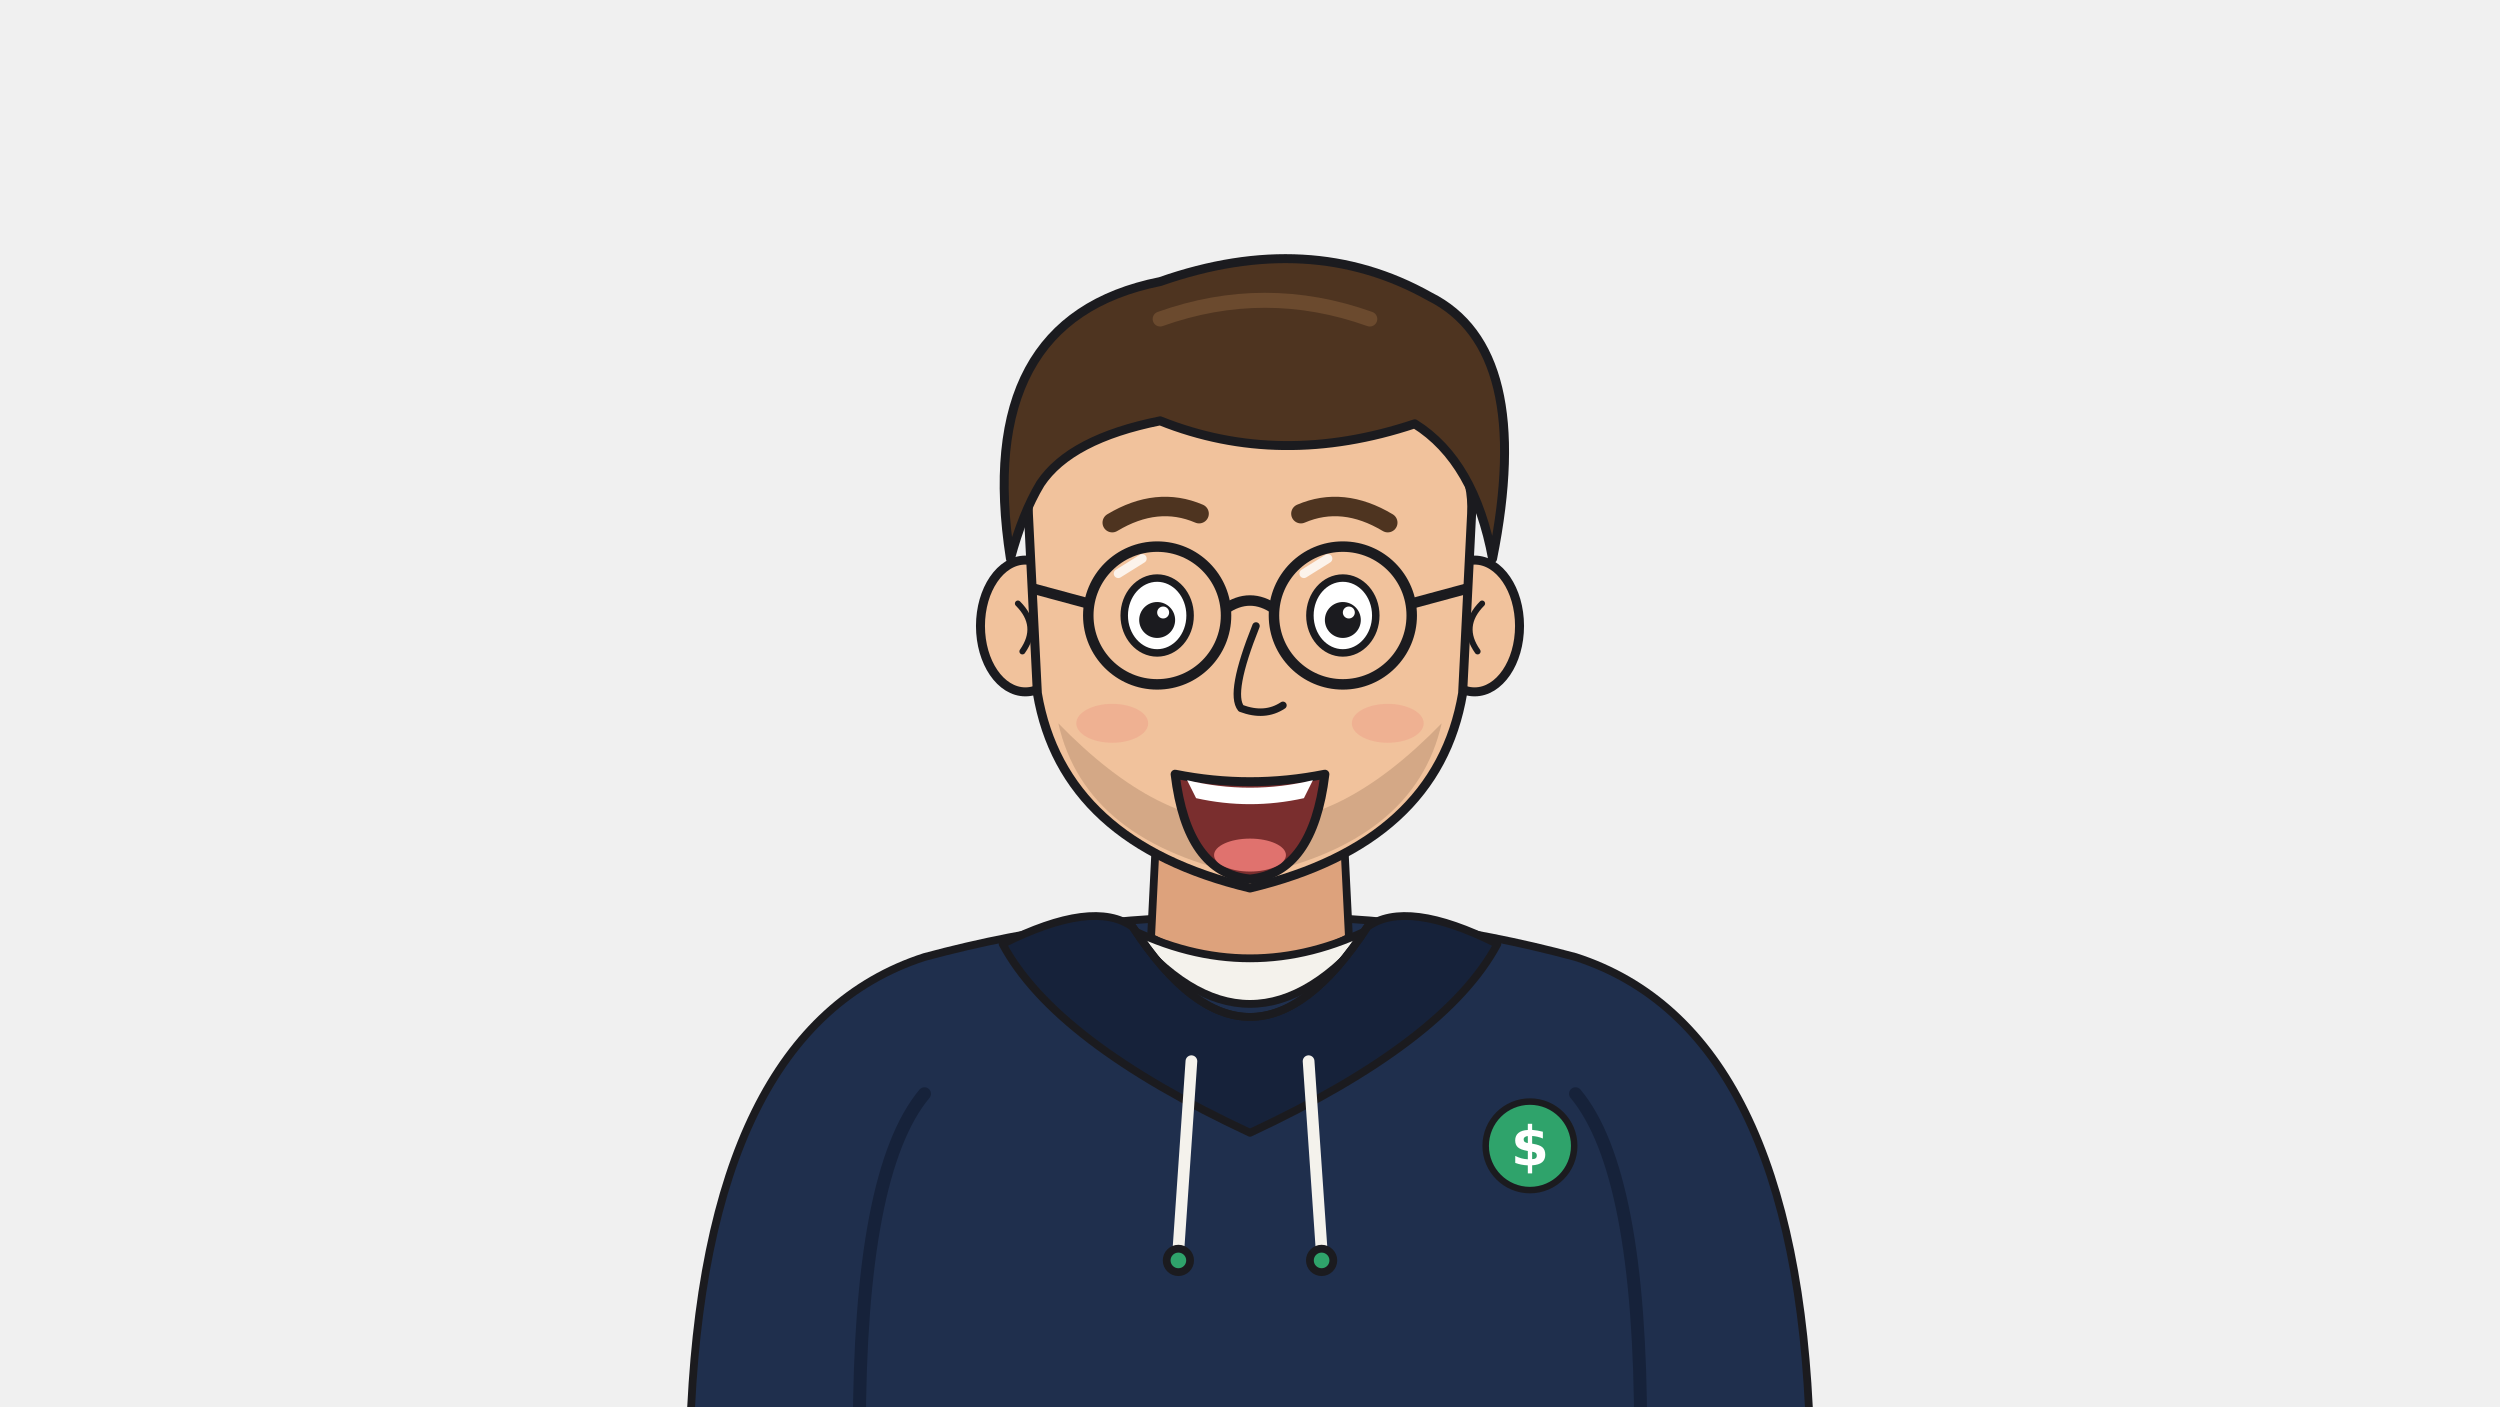
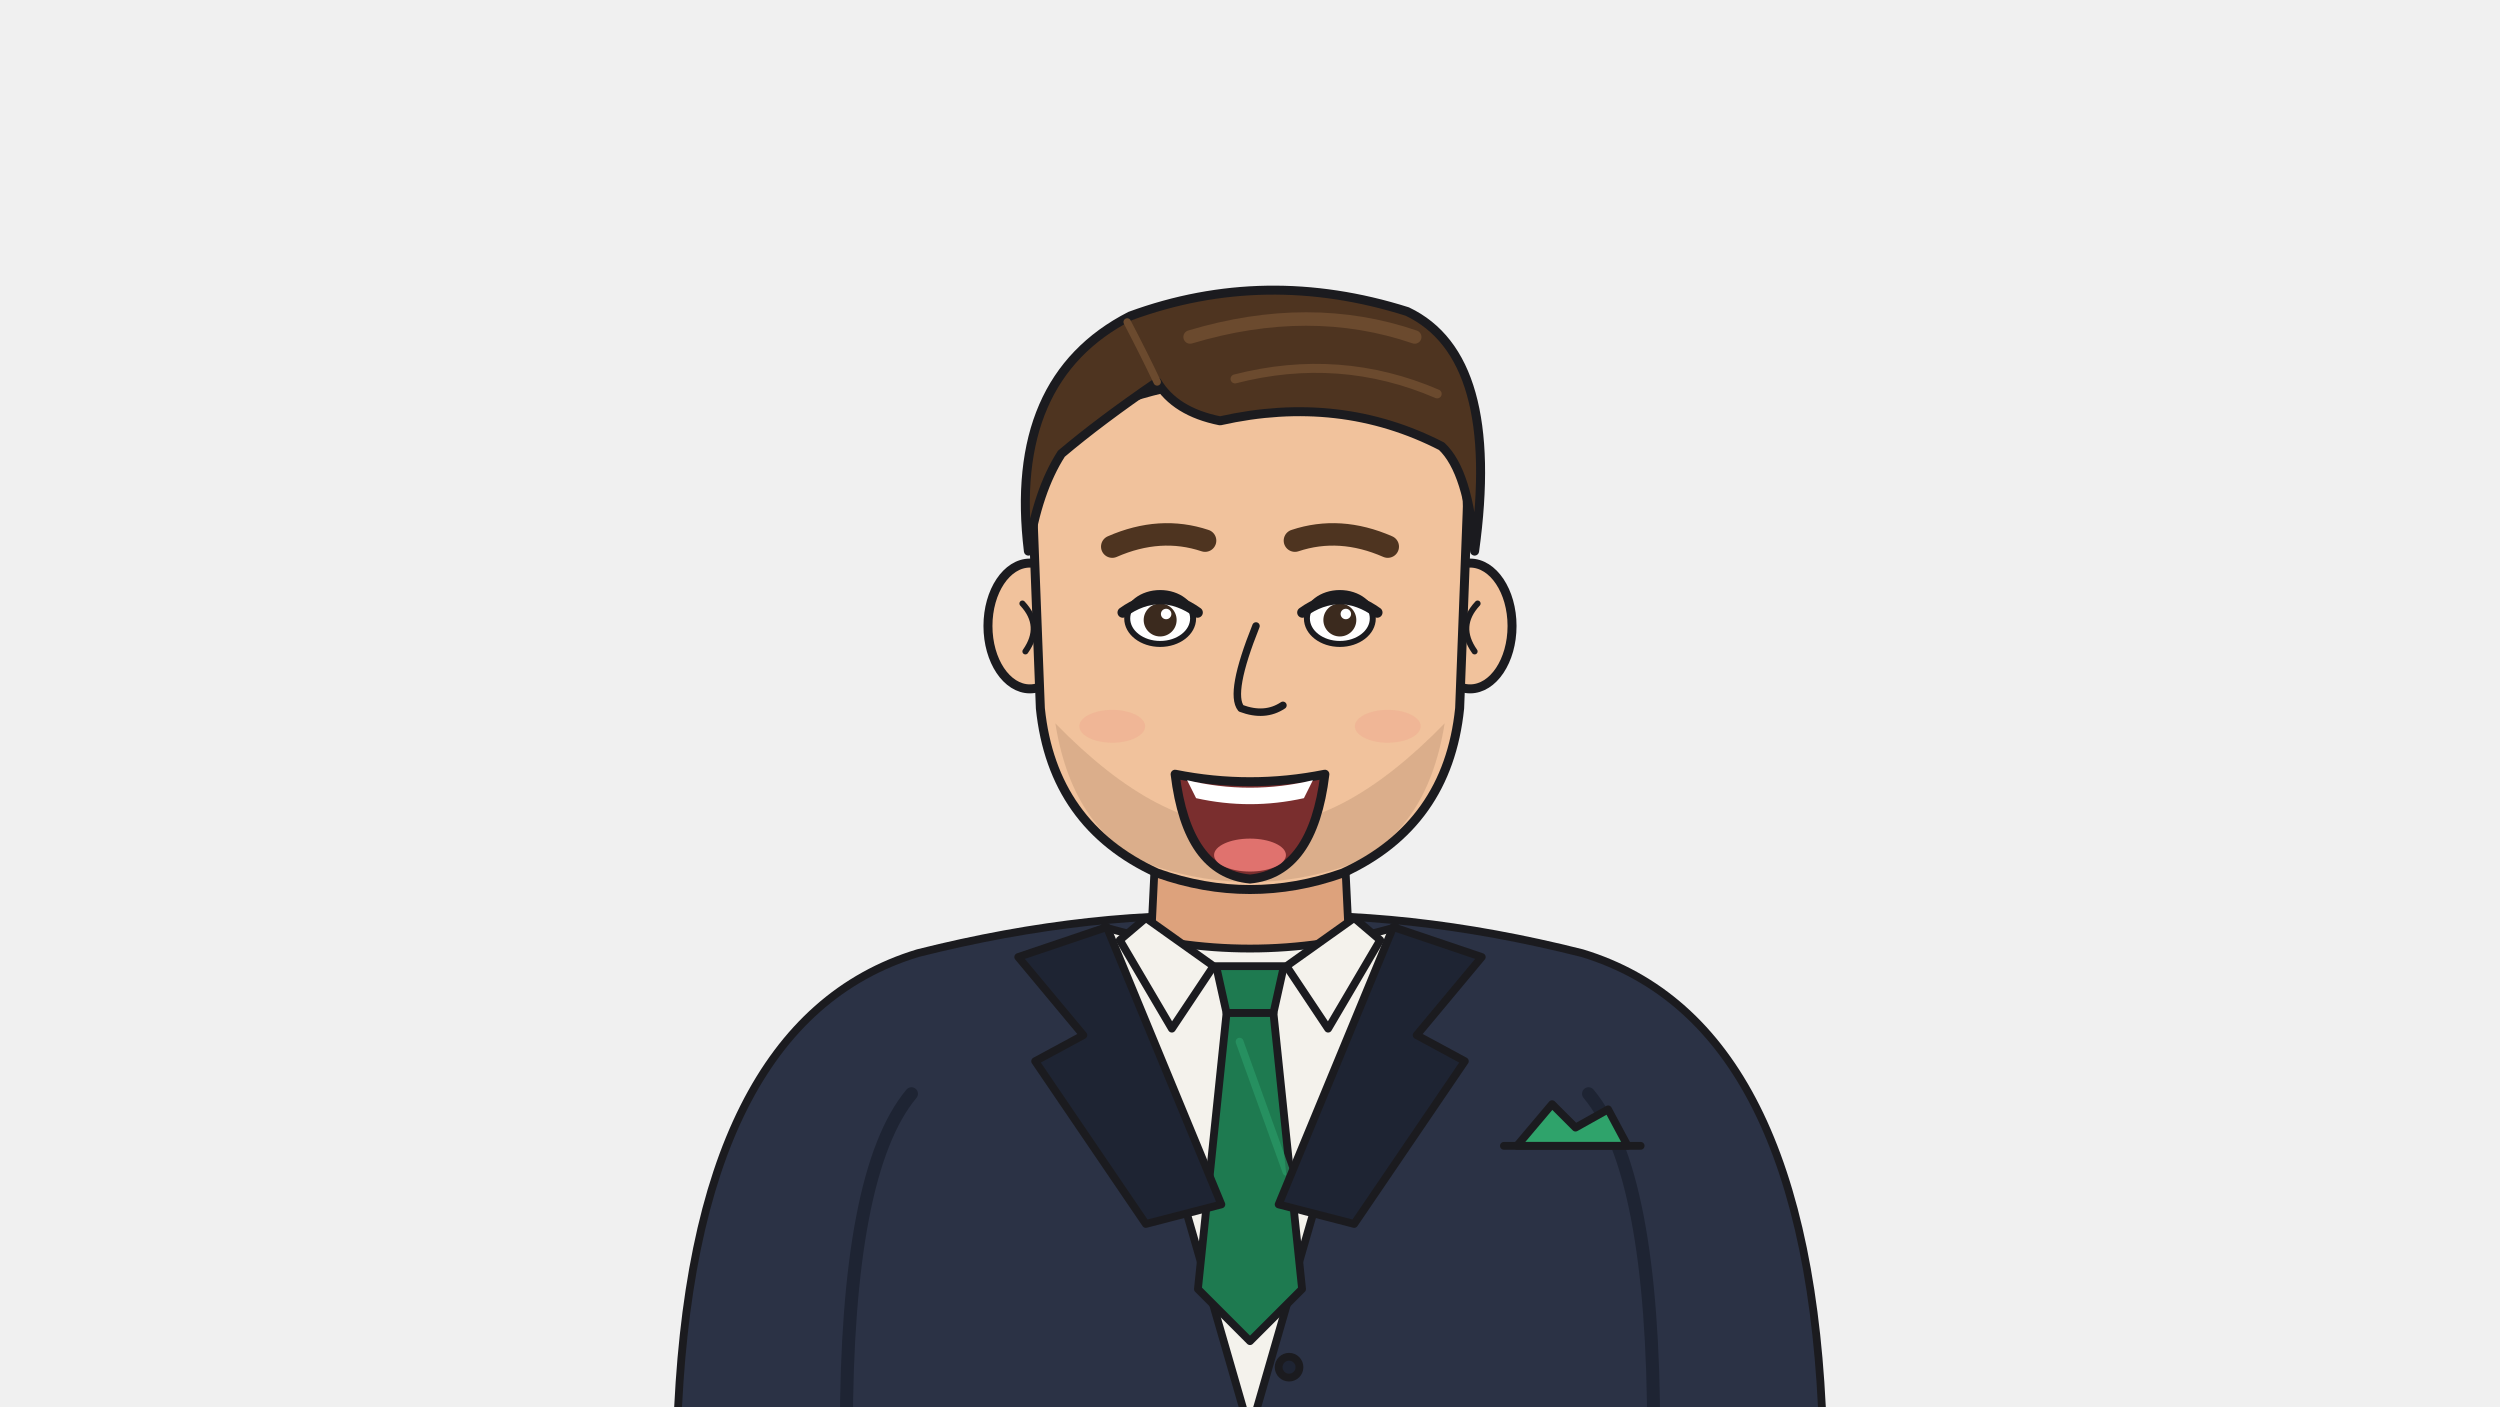
<svg xmlns="http://www.w3.org/2000/svg" width="1920" height="1080" viewBox="0 0 1920 1080">
  <g stroke="#1B1B1F" stroke-width="6" stroke-linejoin="round" stroke-linecap="round">
-     <path d="M530 1100 Q540 790 710 735 Q840 700 960 705              Q1080 700 1210 735 Q1380 790 1390 1100 Z" fill="#1F2F4D" />
-     <path d="M660 1100 Q660 900 710 840" fill="none" stroke="#16223A" stroke-width="10" />
-     <path d="M1260 1100 Q1260 900 1210 840" fill="none" stroke="#16223A" stroke-width="10" />
-     <path d="M888 640 L884 720 Q960 760 1036 720 L1032 640 Z" fill="#DDA27C" />
-     <path d="M865 712 Q960 830 1055 712 Q960 760 865 712 Z" fill="#F4F2EC" />
-     <path d="M770 725 Q840 690 870 712 Q960 850 1050 712              Q1080 690 1150 725 Q1110 800 960 870 Q810 800 770 725 Z" fill="#16223A" />
-     <path d="M870 712 Q960 850 1050 712" fill="none" />
-     <path d="M915 815 L905 960" fill="none" stroke="#F4F2EC" stroke-width="9" />
-     <path d="M1005 815 L1015 960" fill="none" stroke="#F4F2EC" stroke-width="9" />
-     <circle cx="905" cy="968" r="9" fill="#2FA36B" />
-     <circle cx="1015" cy="968" r="9" fill="#2FA36B" />
-     <circle cx="1175" cy="880" r="34" fill="#2FA36B" stroke-width="5" />
-     <text x="1175" y="895" font-family="DejaVu Sans" font-weight="bold" font-size="42" text-anchor="middle" fill="#FFFFFF" stroke="none">$</text>
+     <path d="M520 1100 Q530 785 705 732 Q840 698 960 704              Q1080 698 1215 732 Q1390 785 1400 1100 Z" fill="#2B3245" />
+     <path d="M650 1100 Q650 900 700 840" fill="none" stroke="#1E2433" stroke-width="10" />
+     <path d="M1270 1100 Q1270 900 1220 840" fill="none" stroke="#1E2433" stroke-width="10" />
+     <path d="M888 640 L884 722 Q960 760 1036 722 L1032 640 Z" fill="#DDA27C" />
+     <path d="M848 712 L960 1100 L1072 712 Q960 745 848 712 Z" fill="#F4F2EC" />
+     <path d="M934 742 L986 742 L978 778 L942 778 Z" fill="#1E7A50" />
+     <path d="M942 778 L978 778 L1000 990 L960 1030 L920 990 Z" fill="#1E7A50" />
+     <path d="M952 800 L988 900" fill="none" stroke="#2A9A67" stroke-width="6" opacity="0.7" />
+     <path d="M880 705 L932 742 L900 790 L860 722 Z" fill="#F4F2EC" />
+     <path d="M1040 705 L988 742 L1020 790 L1060 722 Z" fill="#F4F2EC" />
+     <polygon points="850 712 938 925 880 940 795 815 832 795 782 735" fill="#1E2433" />
+     <polygon points="1070 712 982 925 1040 940 1125 815 1088 795 1138 735" fill="#1E2433" />
+     <path d="M1165 880 L1250 880 L1235 852 L1210 866 L1192 848 Z" fill="#2FA36B" />
+     <path d="M1155 880 L1260 880" fill="none" />
+     <circle cx="990" cy="1050" r="8" fill="#1E2433" />
  </g>
  <g transform="translate(0 25) translate(960 450) scale(1.15) translate(-960 -450)">
    <g stroke="#1B1B1F" stroke-width="6" stroke-linejoin="round" stroke-linecap="round">
-       <ellipse cx="810" cy="455" rx="30" ry="44" fill="#F1C29C" />
-       <ellipse cx="1110" cy="455" rx="30" ry="44" fill="#F1C29C" />
-       <path d="M805 440 Q820 455 808 472" fill="none" stroke-width="4" />
-       <path d="M1115 440 Q1100 455 1112 472" fill="none" stroke-width="4" />
-       <path d="M812 380 Q808 300 960 285 Q1112 300 1108 380              L1102 500 Q1085 600 960 630 Q835 600 818 500 Z" fill="#F1C29C" />
-       <path d="M832 520 Q850 600 960 622 Q1070 600 1088 520              Q1020 590 960 585 Q900 590 832 520 Z" fill="#4E3420" opacity="0.18" stroke="none" />
-       <path d="M800 410 Q775 250 900 225 Q1000 190 1080 235              Q1150 270 1122 410 Q1110 345 1070 320              Q980 350 900 318 Q840 330 820 360 Q808 380 800 410 Z" fill="#4E3420" />
-       <path d="M900 250 Q970 225 1040 250" fill="none" stroke="#6B4A2E" stroke-width="10" />
+       <ellipse cx="813" cy="455" rx="28" ry="42" fill="#F1C29C" />
+       <ellipse cx="1107" cy="455" rx="28" ry="42" fill="#F1C29C" />
+       <path d="M808 440 Q822 455 810 472" fill="none" stroke-width="4" />
+       <path d="M1112 440 Q1098 455 1110 472" fill="none" stroke-width="4" />
+       <path d="M815 380 Q810 300 960 288 Q1110 300 1105 380              L1100 510 Q1092 588 1022 620 Q960 642 898 620              Q828 588 820 510 Z" fill="#F1C29C" />
+       <path d="M830 520 Q842 595 898 616 Q960 636 1022 616 Q1078 595 1090 520              Q1020 592 960 588 Q900 592 830 520 Z" fill="#4E3420" opacity="0.14" stroke="none" />
+       <path d="M812 405 Q798 290 880 248 Q970 215 1065 245              Q1128 275 1110 405 Q1106 352 1088 335              Q1020 300 940 318 Q910 312 898 292              Q860 318 834 340 Q818 365 812 405 Z" fill="#4E3420" />
+       <path d="M878 252 Q890 275 898 292" fill="none" stroke="#6B4A2E" stroke-width="5" />
+       <path d="M920 262 Q1000 238 1070 262" fill="none" stroke="#6B4A2E" stroke-width="9" />
+       <path d="M950 290 Q1020 272 1085 300" fill="none" stroke="#6B4A2E" stroke-width="6" />
      <path d="M964 455 Q946 500 954 510 Q970 516 982 508" fill="none" stroke-width="5" />
-       <ellipse cx="868" cy="520" rx="24" ry="13" fill="#EE9C86" opacity="0.45" stroke="none" />
-       <ellipse cx="1052" cy="520" rx="24" ry="13" fill="#EE9C86" opacity="0.45" stroke="none" />
+       <ellipse cx="868" cy="522" rx="22" ry="11" fill="#EE9C86" opacity="0.30" stroke="none" />
+       <ellipse cx="1052" cy="522" rx="22" ry="11" fill="#EE9C86" opacity="0.30" stroke="none" />
    </g>
-     <ellipse cx="898" cy="448" rx="22" ry="25" fill="#FFFFFF" stroke="#1B1B1F" stroke-width="5" />
-     <circle cx="898" cy="451" r="12" fill="#1B1B1F" />
-     <circle cx="902" cy="446" r="4" fill="#FFFFFF" />
-     <ellipse cx="1022" cy="448" rx="22" ry="25" fill="#FFFFFF" stroke="#1B1B1F" stroke-width="5" />
-     <circle cx="1022" cy="451" r="12" fill="#1B1B1F" />
-     <circle cx="1026" cy="446" r="4" fill="#FFFFFF" />
-     <g fill="none" stroke="#1B1B1F" stroke-width="7">
-       <circle cx="898" cy="448" r="46" />
-       <circle cx="1022" cy="448" r="46" />
-       <path d="M943 444 Q960 432 977 444" />
-       <path d="M852 440 L815 430" />
-       <path d="M1068 440 L1105 430" />
-     </g>
-     <path d="M872 420 L888 410" stroke="#FFFFFF" stroke-width="6" stroke-linecap="round" opacity="0.8" />
-     <path d="M996 420 L1012 410" stroke="#FFFFFF" stroke-width="6" stroke-linecap="round" opacity="0.8" />
-     <path d="M868 386 Q898 368 926 380" fill="none" stroke="#4E3420" stroke-width="13" stroke-linecap="round" />
-     <path d="M1052 386 Q1022 368 994 380" fill="none" stroke="#4E3420" stroke-width="13" stroke-linecap="round" />
+     <ellipse cx="900" cy="450" rx="22" ry="17" fill="#FFFFFF" stroke="#1B1B1F" stroke-width="4" />
+     <circle cx="900" cy="451" r="11" fill="#3B2A1E" />
+     <circle cx="904" cy="447" r="3.5" fill="#FFFFFF" />
+     <path d="M875 446 Q900 428 925 446" fill="none" stroke="#1B1B1F" stroke-width="7" stroke-linecap="round" />
+     <ellipse cx="1020" cy="450" rx="22" ry="17" fill="#FFFFFF" stroke="#1B1B1F" stroke-width="4" />
+     <circle cx="1020" cy="451" r="11" fill="#3B2A1E" />
+     <circle cx="1024" cy="447" r="3.5" fill="#FFFFFF" />
+     <path d="M995 446 Q1020 428 1045 446" fill="none" stroke="#1B1B1F" stroke-width="7" stroke-linecap="round" />
+     <path d="M868 402 Q900 388 930 398" fill="none" stroke="#4E3420" stroke-width="15" stroke-linecap="round" />
+     <path d="M1052 402 Q1020 388 990 398" fill="none" stroke="#4E3420" stroke-width="15" stroke-linecap="round" />
    <path d="M910 554 Q960 564 1010 554 Q1002 620 960 624 Q918 620 910 554 Z" fill="#7A2E2E" stroke="#1B1B1F" stroke-width="6" stroke-linejoin="round" />
    <path d="M918 558 Q960 568 1002 558 L996 570 Q960 578 924 570 Z" fill="#FFFFFF" />
    <ellipse cx="960" cy="608" rx="24" ry="11" fill="#E0726E" />
  </g>
</svg>
